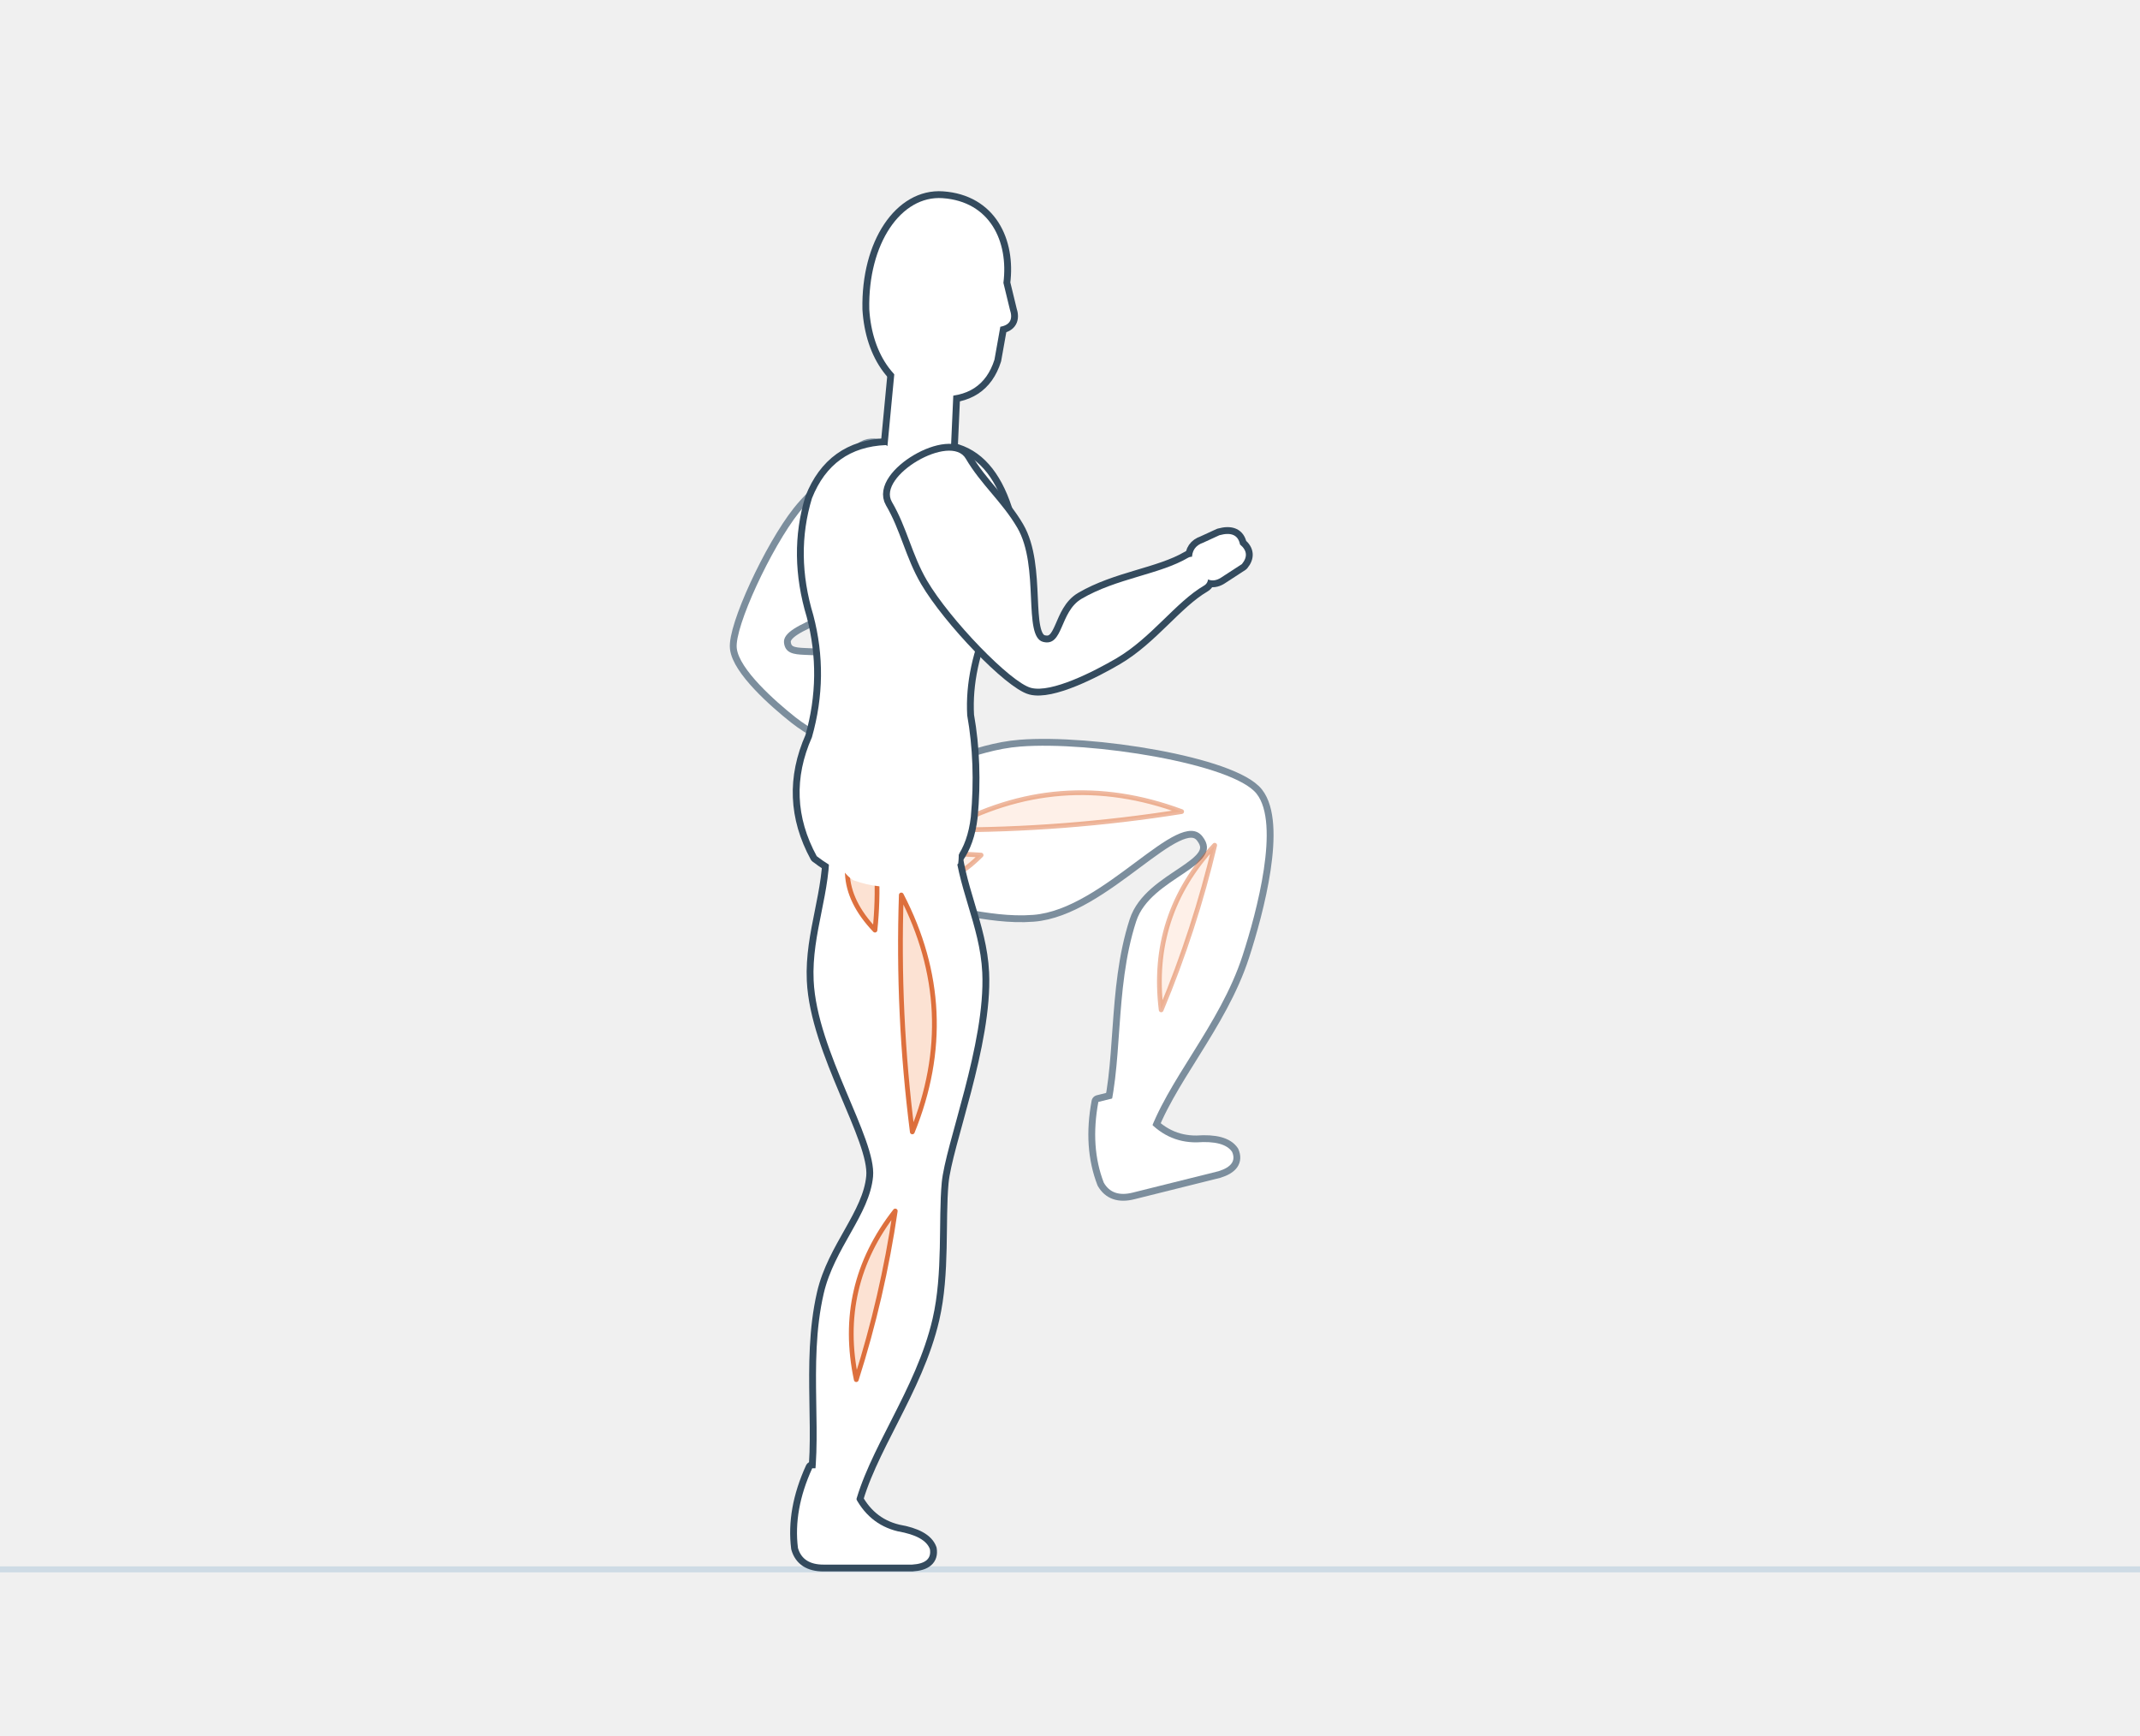
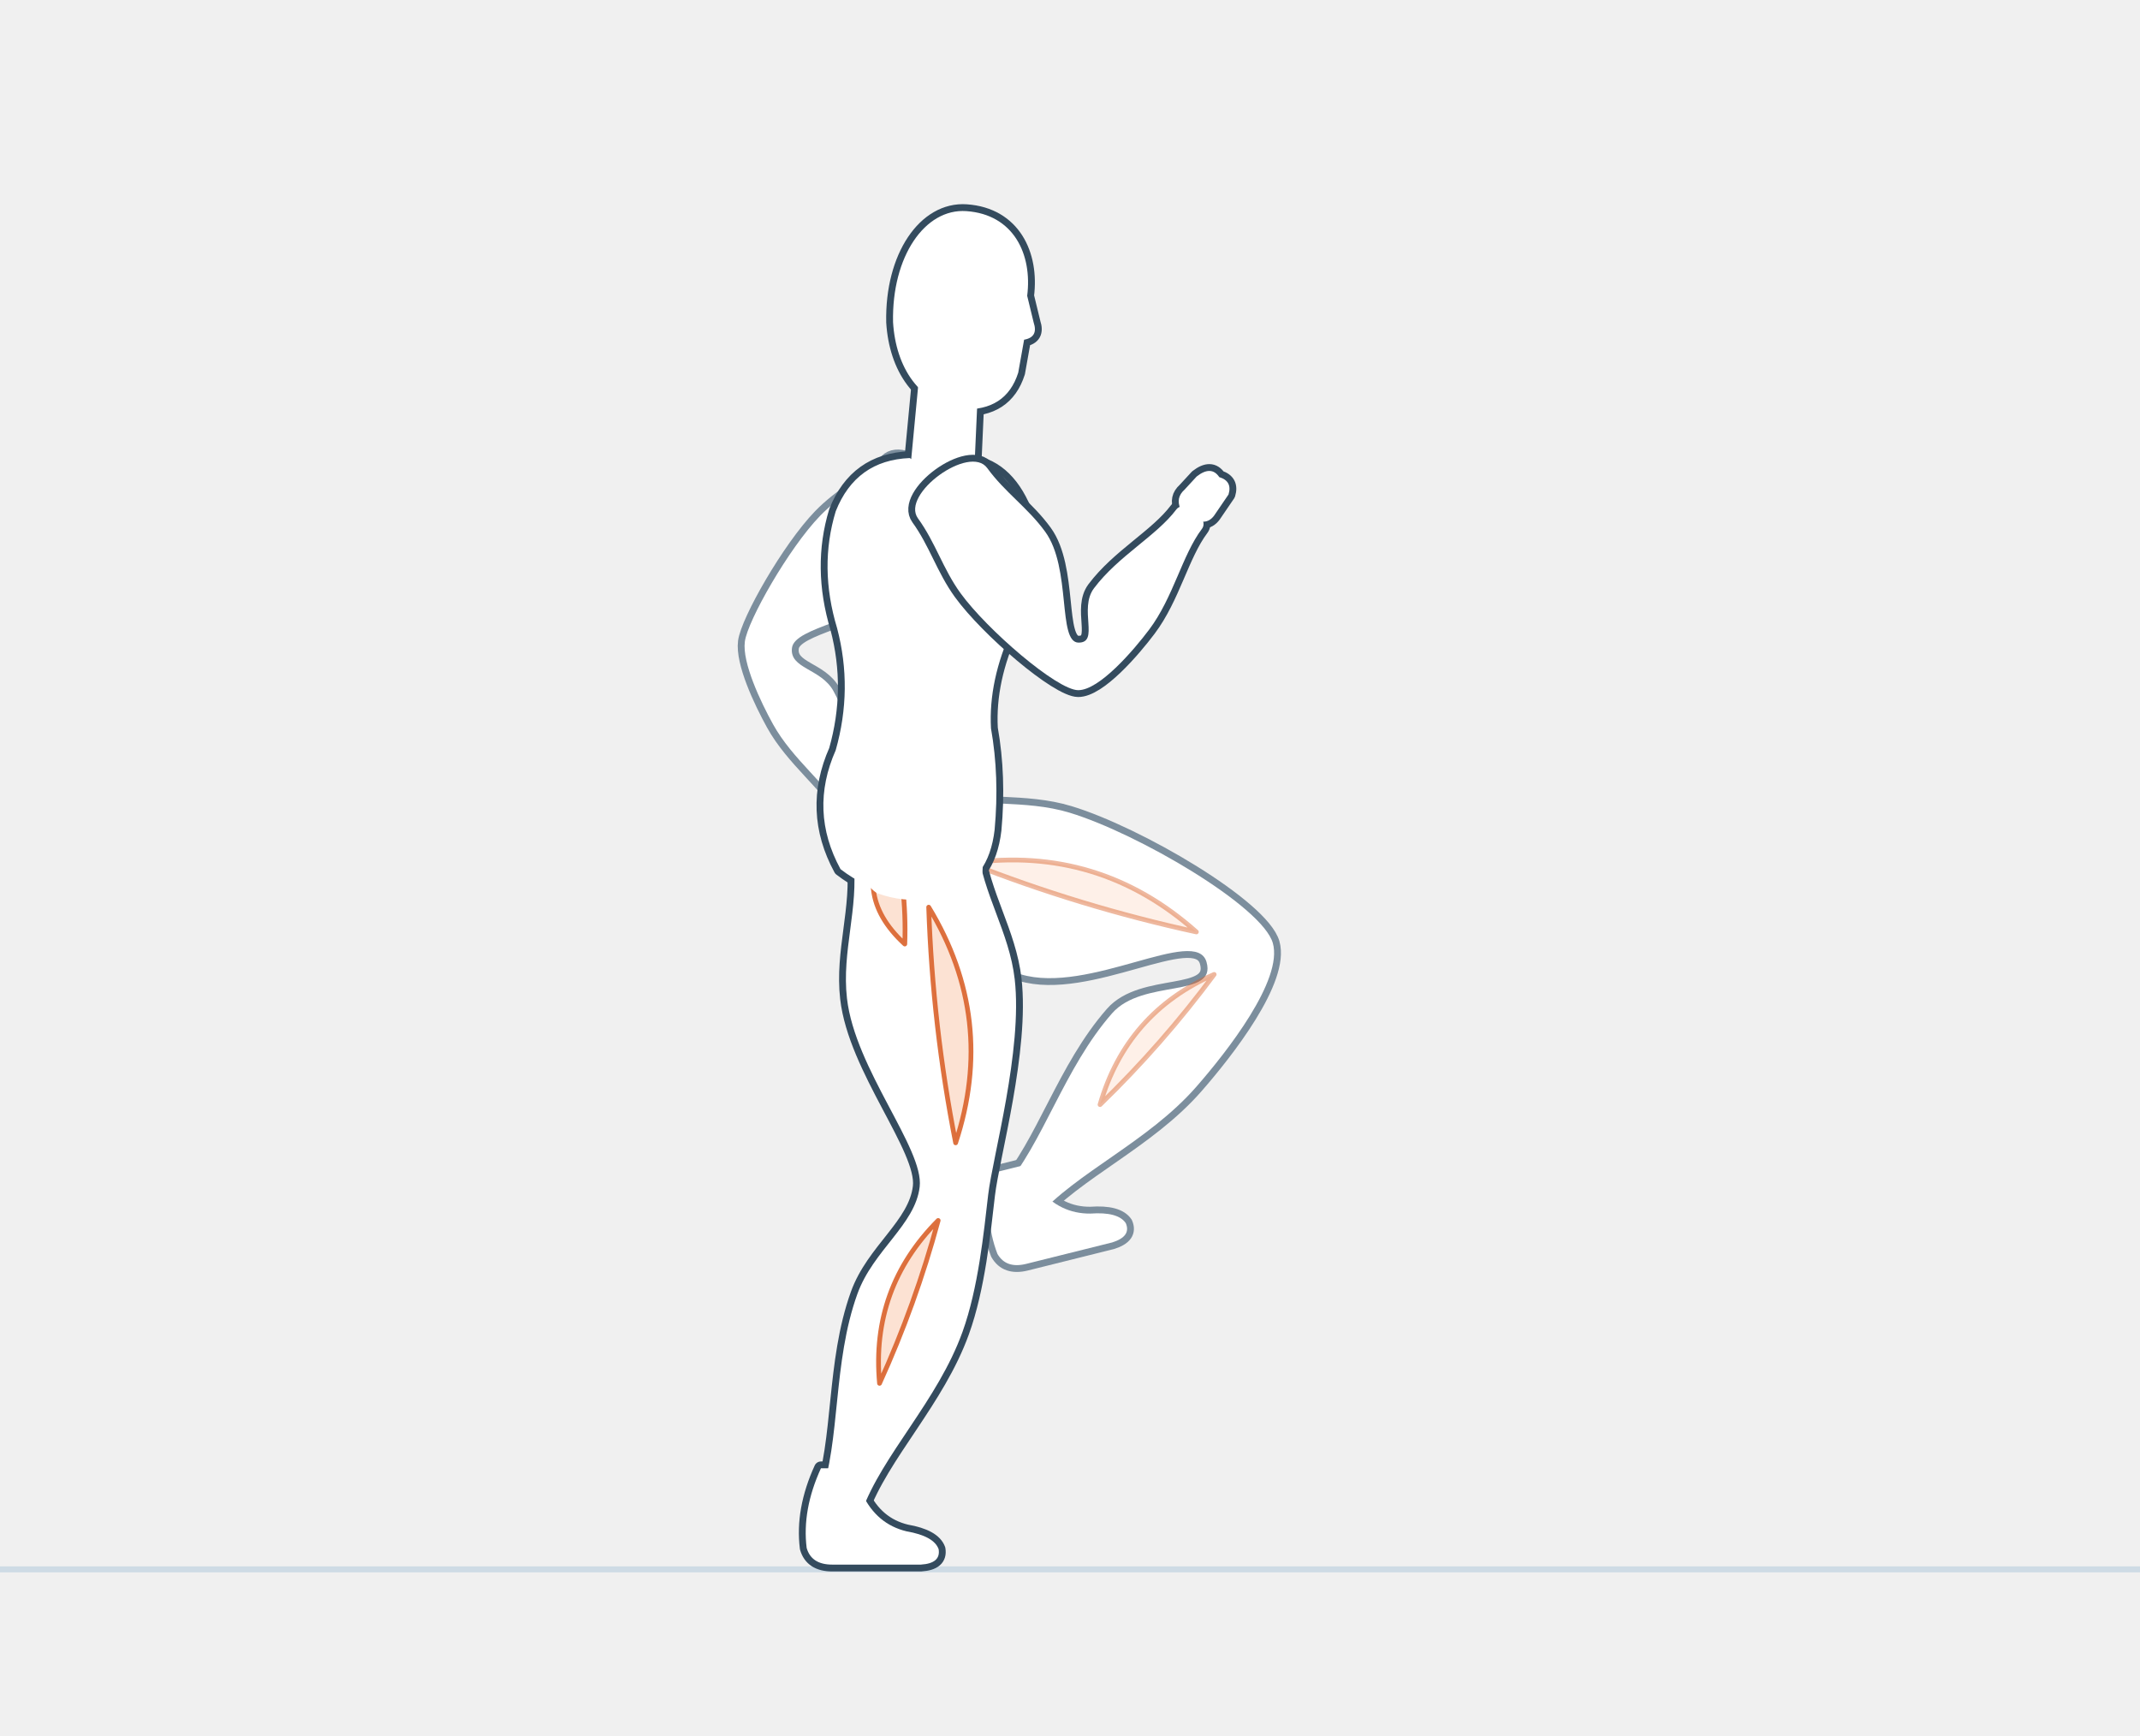
<svg xmlns="http://www.w3.org/2000/svg" viewBox="0 0 360 292">
  <path d="M0 264H360" stroke="#cedbe5" fill="none" />
  <g class="bw-human-athlete bw-human-outline bw-human-natural bw-human-sketch bw-human-side" stroke="#344b5e" stroke-width="1.05" stroke-linecap="round" stroke-linejoin="round">
    <g class="bw-silhouette-ink" stroke-width="2.3">
      <g class="bw-human-arm bw-human-arm-left" fill="#fff" stroke="#7c8e9d">
-         <path d="M144.621,75.900C141.492,79.851 137.555,82.244 134.426,86.195C129.733,92.121 123.530,105.511 123.941,109.053C124.352,112.594 130.389,117.950 133.792,120.644C139.138,124.878 146.166,126.490 150.540,129.954C152.340,131.379 155.692,127.146 153.893,125.721C149.519,122.256 146.340,115.785 140.993,111.550C137.591,108.856 132.299,111.671 131.888,108.130C131.477,104.589 143.530,103.048 148.223,97.122C151.352,93.171 152.780,88.791 155.909,84.840C159.038,80.889 147.750,71.948 144.621,75.900Z" />
+         <path d="M149.084,77.551C145.584,81.178 141.433,83.176 137.933,86.802C132.684,92.242 125.767,104.399 125.301,107.934C124.835,111.468 127.945,118.046 130.047,121.843C133.349,127.810 139.214,132.004 141.916,136.886C143.028,138.894 147.752,136.279 146.641,134.271C143.939,129.389 143.498,122.192 140.196,116.225C138.094,112.428 132.766,112.513 133.232,108.979C133.698,105.444 145.348,104.464 150.598,99.024C154.098,95.397 155.946,91.177 159.446,87.551C162.946,83.924 152.584,73.925 149.084,77.551Z" />
        <g display="none" class="bw-muscle-traces" data-side="left" />
-         <g class="bw-human-hand" transform="translate(154.961,130.010) rotate(38.377)">
+         <g class="bw-human-hand" transform="translate(145.974,138.641) rotate(61.036)">
          <path d="M-3,-2.2 Q-2,-4 0,-3.6 L3,-3.3 Q6,-2.5 5.2,-.2 Q6,2 3.8,2.8 L-.5,3 Q-3,3 -3,-.2Z" />
        </g>
      </g>
    </g>
    <g class="bw-silhouette-fill" stroke="none">
      <g class="bw-human-arm bw-human-arm-left" fill="#fff" stroke="none">
-         <path d="M144.621,75.900C141.492,79.851 137.555,82.244 134.426,86.195C129.733,92.121 123.530,105.511 123.941,109.053C124.352,112.594 130.389,117.950 133.792,120.644C139.138,124.878 146.166,126.490 150.540,129.954C152.340,131.379 155.692,127.146 153.893,125.721C149.519,122.256 146.340,115.785 140.993,111.550C137.591,108.856 132.299,111.671 131.888,108.130C131.477,104.589 143.530,103.048 148.223,97.122C151.352,93.171 152.780,88.791 155.909,84.840C159.038,80.889 147.750,71.948 144.621,75.900Z" />
+         <path d="M149.084,77.551C145.584,81.178 141.433,83.176 137.933,86.802C132.684,92.242 125.767,104.399 125.301,107.934C124.835,111.468 127.945,118.046 130.047,121.843C133.349,127.810 139.214,132.004 141.916,136.886C143.028,138.894 147.752,136.279 146.641,134.271C143.939,129.389 143.498,122.192 140.196,116.225C138.094,112.428 132.766,112.513 133.232,108.979C133.698,105.444 145.348,104.464 150.598,99.024C154.098,95.397 155.946,91.177 159.446,87.551C162.946,83.924 152.584,73.925 149.084,77.551Z" />
        <g class="bw-muscle-traces" data-side="left" />
-         <g class="bw-human-hand" transform="translate(154.961,130.010) rotate(38.377)">
+         <g class="bw-human-hand" transform="translate(145.974,138.641) rotate(61.036)">
          <path d="M-3,-2.2 Q-2,-4 0,-3.6 L3,-3.3 Q6,-2.5 5.2,-.2 Q6,2 3.8,2.8 L-.5,3 Q-3,3 -3,-.2Z" />
        </g>
      </g>
    </g>
    <g class="bw-silhouette-ink" stroke-width="2.3">
      <g class="bw-human-leg bw-human-leg-left" fill="#fff" stroke="#7c8e9d">
-         <path d="M150.809,151.969C158.765,151.354 165.870,154.516 173.826,153.901C185.761,152.979 198.290,135.635 202.273,140.696C206.256,145.756 193.564,147.517 191.140,154.973C187.332,166.690 189.118,179.636 186.003,189.223C185.031,192.214 192.068,194.501 193.040,191.510C196.156,181.923 205.212,172.501 209.020,160.784C211.443,153.328 215.371,138.581 211.388,133.521C207.405,128.461 183.573,124.663 171.638,125.586C163.682,126.200 157.147,130.416 149.191,131.031C141.863,131.597 143.481,152.535 150.809,151.969Z" />
+         <path d="M150.950,153.729C158.586,156.046 164.057,161.574 171.693,163.891C183.147,167.368 201.197,155.637 202.966,161.829C204.735,168.021 192.246,164.568 187.078,170.464C178.957,179.728 175.492,192.329 168.847,199.909C166.774,202.274 172.339,207.152 174.412,204.787C181.056,197.207 193.095,192.121 201.216,182.856C206.383,176.960 215.889,164.836 214.120,158.643C212.351,152.451 191.395,140.192 179.941,136.715C172.305,134.398 164.686,135.952 157.050,133.634C150.016,131.499 143.917,151.594 150.950,153.729Z" />
        <g display="none" class="bw-muscle-traces" data-side="left">
          <g data-muscle="quadriceps">
-             <path d="M159.000,139.601Q178.182,128.891 198.782,136.527Q179.015,139.669 159.000,139.601Z" fill="#f59e6b" fill-opacity="0.16" stroke="#d9622b" stroke-width=".8" stroke-opacity="0.45" />
+             <path d="M163.075,145.182Q184.837,142.173 201.255,156.770Q181.698,152.517 163.075,145.182Z" fill="#f59e6b" fill-opacity="0.16" stroke="#d9622b" stroke-width=".8" stroke-opacity="0.45" />
          </g>
          <g data-muscle="glutes">
-             <path d="M145.723,145.341Q156.032,152.969 165.046,143.848Q155.271,143.129 145.723,145.341Z" fill="#f59e6b" fill-opacity="0.16" stroke="#d9622b" stroke-width=".8" stroke-opacity="0.45" />
+             <path d="M148.620,145.706Q155.453,156.558 167.165,151.335Q158.319,147.114 148.620,145.706Z" fill="#f59e6b" fill-opacity="0.16" stroke="#d9622b" stroke-width=".8" stroke-opacity="0.45" />
          </g>
          <g data-muscle="calves">
-             <path d="M204.339,142.187Q193.371,153.932 195.338,169.881Q200.970,156.402 204.339,142.187Z" fill="#f59e6b" fill-opacity="0.16" stroke="#d9622b" stroke-width=".8" stroke-opacity="0.45" />
+             <path d="M204.250,163.920Q189.539,170.387 185.055,185.818Q195.547,175.654 204.250,163.920Z" fill="#f59e6b" fill-opacity="0.16" stroke="#d9622b" stroke-width=".8" stroke-opacity="0.45" />
          </g>
        </g>
-         <g class="bw-human-shoe bw-human-foot" transform="translate(189.521,190.366) rotate(-14.000)" fill="#fff">
+         <g class="bw-human-shoe bw-human-foot" transform="translate(171.630,202.348) rotate(-14.000)" fill="#fff">
          <path d="M-3.4,-6 Q-6.6,1 -5.8,7.4 Q-5,10.2 -1.5,10.2 L13.4,10.2 Q16.8,10 16.4,7.6 Q15.6,5.4 11,4.6 Q6,3.4 3.6,-1.6 L3.2,-6 Z" />
        </g>
      </g>
    </g>
    <g class="bw-silhouette-fill" stroke="none">
      <g class="bw-human-leg bw-human-leg-left" fill="#fff" stroke="none">
-         <path d="M150.809,151.969C158.765,151.354 165.870,154.516 173.826,153.901C185.761,152.979 198.290,135.635 202.273,140.696C206.256,145.756 193.564,147.517 191.140,154.973C187.332,166.690 189.118,179.636 186.003,189.223C185.031,192.214 192.068,194.501 193.040,191.510C196.156,181.923 205.212,172.501 209.020,160.784C211.443,153.328 215.371,138.581 211.388,133.521C207.405,128.461 183.573,124.663 171.638,125.586C163.682,126.200 157.147,130.416 149.191,131.031C141.863,131.597 143.481,152.535 150.809,151.969Z" />
+         <path d="M150.950,153.729C158.586,156.046 164.057,161.574 171.693,163.891C183.147,167.368 201.197,155.637 202.966,161.829C204.735,168.021 192.246,164.568 187.078,170.464C178.957,179.728 175.492,192.329 168.847,199.909C166.774,202.274 172.339,207.152 174.412,204.787C181.056,197.207 193.095,192.121 201.216,182.856C206.383,176.960 215.889,164.836 214.120,158.643C212.351,152.451 191.395,140.192 179.941,136.715C172.305,134.398 164.686,135.952 157.050,133.634C150.016,131.499 143.917,151.594 150.950,153.729Z" />
        <g class="bw-muscle-traces" data-side="left">
          <g data-muscle="quadriceps">
-             <path d="M159.000,139.601Q178.182,128.891 198.782,136.527Q179.015,139.669 159.000,139.601Z" fill="#f59e6b" fill-opacity="0.16" stroke="#d9622b" stroke-width=".8" stroke-opacity="0.45" />
+             <path d="M163.075,145.182Q184.837,142.173 201.255,156.770Q181.698,152.517 163.075,145.182Z" fill="#f59e6b" fill-opacity="0.16" stroke="#d9622b" stroke-width=".8" stroke-opacity="0.45" />
          </g>
          <g data-muscle="glutes">
-             <path d="M145.723,145.341Q156.032,152.969 165.046,143.848Q155.271,143.129 145.723,145.341Z" fill="#f59e6b" fill-opacity="0.16" stroke="#d9622b" stroke-width=".8" stroke-opacity="0.45" />
+             <path d="M148.620,145.706Q155.453,156.558 167.165,151.335Q158.319,147.114 148.620,145.706Z" fill="#f59e6b" fill-opacity="0.16" stroke="#d9622b" stroke-width=".8" stroke-opacity="0.45" />
          </g>
          <g data-muscle="calves">
-             <path d="M204.339,142.187Q193.371,153.932 195.338,169.881Q200.970,156.402 204.339,142.187Z" fill="#f59e6b" fill-opacity="0.16" stroke="#d9622b" stroke-width=".8" stroke-opacity="0.45" />
+             <path d="M204.250,163.920Q189.539,170.387 185.055,185.818Q195.547,175.654 204.250,163.920Z" fill="#f59e6b" fill-opacity="0.16" stroke="#d9622b" stroke-width=".8" stroke-opacity="0.45" />
          </g>
        </g>
-         <g class="bw-human-shoe bw-human-foot" transform="translate(189.521,190.366) rotate(-14.000)" fill="#fff">
+         <g class="bw-human-shoe bw-human-foot" transform="translate(171.630,202.348) rotate(-14.000)" fill="#fff">
          <path d="M-3.4,-6 Q-6.6,1 -5.8,7.4 Q-5,10.2 -1.5,10.2 L13.4,10.2 Q16.8,10 16.4,7.6 Q15.6,5.4 11,4.6 Q6,3.4 3.6,-1.6 L3.2,-6 Z" />
        </g>
      </g>
    </g>
    <g class="bw-silhouette-ink" stroke-width="2.3">
-       <g class="bw-human-torso" transform="translate(150.000,141.500) rotate(4.000)">
+       <g class="bw-human-torso" transform="translate(154.000,143.681) rotate(4.000)">
        <g transform="translate(0 -67) rotate(0.000) scale(1) translate(0 67)">
          <path d="M-5,-80L-5.4,-64Q0,-61.5 5.4,-64L5,-80Z" fill="#fff" />
          <path d="M1,-108.5C9,-108.5 12.6,-102 12.2,-95L13.6,-90.6Q14.6,-88.2 12.2,-87.6L11.6,-82Q10,-75.4 2.6,-75.2C-4.6,-75.6 -9,-81.4 -10,-89C-11,-100 -6,-108.5 1,-108.5Z" fill="#fff" />
        </g>
        <g transform="scale(1.000 1)">
          <path d="M-5.6,-66.4Q-14.6,-65.4 -17.4,-56.6Q-19.6,-47 -15.800,-37Q-12.400,-27 -14.6,-16.5Q-18.4,-6 -12.4,3.4Q-4,9 6,6Q12.6,3.6 13,-5Q13.2,-14 11.2,-22Q10.2,-30 13.6,-39Q17.6,-48 15.2,-57Q11.8,-65.4 5.6,-66.4Q0,-63.2 -5.6,-66.4Z" fill="#fff" />
          <g display="none" class="bw-muscle-traces bw-torso-muscles" />
        </g>
      </g>
      <g class="bw-human-leg bw-human-leg-right" fill="#fff" stroke="#344b5e">
-         <path d="M139.511,141.987C139.882,149.959 136.503,156.963 136.874,164.935C137.429,176.892 147.451,191.501 146.870,197.915C146.288,204.329 140.335,209.962 138.569,217.601C135.794,229.604 138.700,242.346 136.430,252.167C135.721,255.231 142.931,256.897 143.639,253.833C145.909,244.012 154.111,233.838 156.886,221.834C158.652,214.196 157.841,205.376 158.422,198.962C159.003,192.548 165.799,175.573 165.243,163.616C164.873,155.645 160.859,148.984 160.489,141.013C160.147,133.671 139.170,134.645 139.511,141.987Z" />
+         <path d="M143.568,144.874C144.474,152.802 141.575,160.018 142.482,167.947C143.841,179.839 155.458,193.245 154.713,199.642C153.968,206.038 146.887,210.299 144.230,217.676C140.056,229.267 141.434,242.263 138.019,251.746C136.953,254.705 143.916,257.213 144.981,254.254C148.397,244.770 157.744,235.637 161.918,224.046C164.575,216.669 165.491,207.380 166.235,200.983C166.980,194.587 172.057,176.613 170.698,164.721C169.791,156.793 165.338,150.417 164.432,142.489C163.597,135.186 142.733,137.572 143.568,144.874Z" />
        <g display="none" class="bw-muscle-traces" data-side="right">
          <g data-muscle="quadriceps">
-             <path d="M151.622,150.554Q161.738,170.056 153.474,190.411Q150.940,170.558 151.622,150.554Z" fill="#f59e6b" fill-opacity="0.3" stroke="#d9622b" stroke-width=".8" stroke-opacity="0.9" />
+             <path d="M156.228,152.606Q167.635,171.382 160.760,192.248Q156.895,172.610 156.228,152.606Z" fill="#f59e6b" fill-opacity="0.3" stroke="#d9622b" stroke-width=".8" stroke-opacity="0.9" />
          </g>
          <g data-muscle="glutes">
-             <path d="M146.292,137.107Q138.351,147.177 147.192,156.466Q148.210,146.719 146.292,137.107Z" fill="#f59e6b" fill-opacity="0.3" stroke="#d9622b" stroke-width=".8" stroke-opacity="0.9" />
+             <path d="M150.005,139.548Q142.760,150.130 152.206,158.803Q152.566,149.009 150.005,139.548Z" fill="#f59e6b" fill-opacity="0.3" stroke="#d9622b" stroke-width=".8" stroke-opacity="0.9" />
          </g>
          <g data-muscle="calves">
-             <path d="M150.605,203.715Q140.701,216.369 144.047,232.086Q148.486,218.169 150.605,203.715Z" fill="#f59e6b" fill-opacity="0.3" stroke="#d9622b" stroke-width=".8" stroke-opacity="0.9" />
+             <path d="M157.824,205.310Q146.493,216.705 147.958,232.708Q154.011,219.412 157.824,205.310Z" fill="#f59e6b" fill-opacity="0.3" stroke="#d9622b" stroke-width=".8" stroke-opacity="0.9" />
          </g>
        </g>
-         <g class="bw-human-shoe bw-human-foot" transform="translate(140.034,253.000) rotate(0.000)" fill="#fff">
+         <g class="bw-human-shoe bw-human-foot" transform="translate(141.500,253.000) rotate(0.000)" fill="#fff">
          <path d="M-3.4,-6 Q-6.6,1 -5.8,7.4 Q-5,10.2 -1.5,10.2 L13.4,10.2 Q16.8,10 16.4,7.6 Q15.6,5.4 11,4.6 Q6,3.4 3.6,-1.6 L3.2,-6 Z" />
        </g>
      </g>
-       <g transform="translate(150.000,141.500) rotate(4.000)" fill="#fff" stroke="none">
+       <g transform="translate(154.000,143.681) rotate(4.000)" fill="#fff" stroke="none">
        <path d="M-12,-12Q0,-9 11.6,-12L11.4,3Q3,9.6 -6,7Q-11.4,4 -12,-12Z" />
      </g>
    </g>
    <g class="bw-silhouette-fill" stroke="none">
-       <g class="bw-human-torso" transform="translate(150.000,141.500) rotate(4.000)">
+       <g class="bw-human-torso" transform="translate(154.000,143.681) rotate(4.000)">
        <g transform="translate(0 -67) rotate(0.000) scale(1) translate(0 67)">
          <path d="M-5,-80L-5.4,-64Q0,-61.5 5.4,-64L5,-80Z" fill="#fff" />
          <path d="M1,-108.5C9,-108.5 12.6,-102 12.2,-95L13.6,-90.6Q14.6,-88.2 12.2,-87.6L11.6,-82Q10,-75.4 2.6,-75.2C-4.6,-75.6 -9,-81.4 -10,-89C-11,-100 -6,-108.5 1,-108.5Z" fill="#fff" />
        </g>
        <g transform="scale(1.000 1)">
          <path d="M-5.6,-66.4Q-14.6,-65.4 -17.4,-56.6Q-19.6,-47 -15.800,-37Q-12.400,-27 -14.6,-16.5Q-18.4,-6 -12.4,3.4Q-4,9 6,6Q12.6,3.6 13,-5Q13.2,-14 11.2,-22Q10.2,-30 13.6,-39Q17.6,-48 15.2,-57Q11.8,-65.4 5.6,-66.4Q0,-63.2 -5.6,-66.4Z" fill="#fff" />
          <g class="bw-muscle-traces bw-torso-muscles" />
        </g>
      </g>
      <g class="bw-human-leg bw-human-leg-right" fill="#fff" stroke="none">
-         <path d="M139.511,141.987C139.882,149.959 136.503,156.963 136.874,164.935C137.429,176.892 147.451,191.501 146.870,197.915C146.288,204.329 140.335,209.962 138.569,217.601C135.794,229.604 138.700,242.346 136.430,252.167C135.721,255.231 142.931,256.897 143.639,253.833C145.909,244.012 154.111,233.838 156.886,221.834C158.652,214.196 157.841,205.376 158.422,198.962C159.003,192.548 165.799,175.573 165.243,163.616C164.873,155.645 160.859,148.984 160.489,141.013C160.147,133.671 139.170,134.645 139.511,141.987Z" />
+         <path d="M143.568,144.874C144.474,152.802 141.575,160.018 142.482,167.947C143.841,179.839 155.458,193.245 154.713,199.642C153.968,206.038 146.887,210.299 144.230,217.676C140.056,229.267 141.434,242.263 138.019,251.746C136.953,254.705 143.916,257.213 144.981,254.254C148.397,244.770 157.744,235.637 161.918,224.046C164.575,216.669 165.491,207.380 166.235,200.983C166.980,194.587 172.057,176.613 170.698,164.721C169.791,156.793 165.338,150.417 164.432,142.489C163.597,135.186 142.733,137.572 143.568,144.874Z" />
        <g class="bw-muscle-traces" data-side="right">
          <g data-muscle="quadriceps">
-             <path d="M151.622,150.554Q161.738,170.056 153.474,190.411Q150.940,170.558 151.622,150.554Z" fill="#f59e6b" fill-opacity="0.3" stroke="#d9622b" stroke-width=".8" stroke-opacity="0.9" />
+             <path d="M156.228,152.606Q167.635,171.382 160.760,192.248Q156.895,172.610 156.228,152.606Z" fill="#f59e6b" fill-opacity="0.3" stroke="#d9622b" stroke-width=".8" stroke-opacity="0.9" />
          </g>
          <g data-muscle="glutes">
-             <path d="M146.292,137.107Q138.351,147.177 147.192,156.466Q148.210,146.719 146.292,137.107Z" fill="#f59e6b" fill-opacity="0.3" stroke="#d9622b" stroke-width=".8" stroke-opacity="0.9" />
+             <path d="M150.005,139.548Q142.760,150.130 152.206,158.803Q152.566,149.009 150.005,139.548Z" fill="#f59e6b" fill-opacity="0.3" stroke="#d9622b" stroke-width=".8" stroke-opacity="0.9" />
          </g>
          <g data-muscle="calves">
-             <path d="M150.605,203.715Q140.701,216.369 144.047,232.086Q148.486,218.169 150.605,203.715Z" fill="#f59e6b" fill-opacity="0.3" stroke="#d9622b" stroke-width=".8" stroke-opacity="0.9" />
+             <path d="M157.824,205.310Q146.493,216.705 147.958,232.708Q154.011,219.412 157.824,205.310Z" fill="#f59e6b" fill-opacity="0.3" stroke="#d9622b" stroke-width=".8" stroke-opacity="0.9" />
          </g>
        </g>
-         <g class="bw-human-shoe bw-human-foot" transform="translate(140.034,253.000) rotate(0.000)" fill="#fff">
+         <g class="bw-human-shoe bw-human-foot" transform="translate(141.500,253.000) rotate(0.000)" fill="#fff">
          <path d="M-3.4,-6 Q-6.6,1 -5.8,7.4 Q-5,10.2 -1.5,10.2 L13.4,10.2 Q16.8,10 16.4,7.6 Q15.6,5.4 11,4.6 Q6,3.4 3.6,-1.6 L3.2,-6 Z" />
        </g>
      </g>
-       <g transform="translate(150.000,141.500) rotate(4.000)" fill="#fff" stroke="none">
+       <g transform="translate(154.000,143.681) rotate(4.000)" fill="#fff" stroke="none">
        <path d="M-12,-12Q0,-9 11.6,-12L11.4,3Q3,9.6 -6,7Q-11.4,4 -12,-12Z" />
      </g>
    </g>
    <g class="bw-silhouette-ink" stroke-width="2.3">
      <g class="bw-human-arm bw-human-arm-right" fill="#fff" stroke="#344b5e">
-         <path d="M150.039,84.429C152.587,88.777 153.392,93.313 155.940,97.661C159.763,104.183 169.996,114.816 173.445,115.716C176.895,116.616 184.074,112.930 187.818,110.736C193.702,107.287 197.751,101.320 202.565,98.499C204.545,97.338 201.814,92.679 199.834,93.840C195.020,96.662 187.836,97.279 181.952,100.728C178.208,102.923 178.915,108.875 175.465,107.975C172.016,107.075 174.947,95.283 171.124,88.761C168.575,84.413 165.011,81.495 162.462,77.147C159.913,72.799 147.490,80.081 150.039,84.429Z" />
+         <path d="M154.424,87.199C157.385,91.278 158.628,95.714 161.589,99.792C166.030,105.910 177.801,116.071 181.366,116.102C184.931,116.132 190.694,109.397 193.304,105.929C197.405,100.480 198.843,93.414 202.198,88.956C203.578,87.122 199.263,83.875 197.883,85.709C194.528,90.167 188.137,93.505 184.036,98.954C181.426,102.422 184.999,108.133 181.434,108.102C177.870,108.071 180.273,95.570 175.831,89.452C172.870,85.374 169.038,82.818 166.077,78.740C163.116,74.661 151.463,83.121 154.424,87.199Z" />
        <g display="none" class="bw-muscle-traces" data-side="right" />
-         <g class="bw-human-hand" transform="translate(204.219,94.399) rotate(-30.377)">
+         <g class="bw-human-hand" transform="translate(202.145,84.536) rotate(-53.036)">
          <path d="M-3,-2.2 Q-2,-4 0,-3.6 L3,-3.3 Q6,-2.5 5.2,-.2 Q6,2 3.8,2.8 L-.5,3 Q-3,3 -3,-.2Z" />
        </g>
      </g>
    </g>
    <g class="bw-silhouette-fill" stroke="none">
      <g class="bw-human-arm bw-human-arm-right" fill="#fff" stroke="none">
-         <path d="M150.039,84.429C152.587,88.777 153.392,93.313 155.940,97.661C159.763,104.183 169.996,114.816 173.445,115.716C176.895,116.616 184.074,112.930 187.818,110.736C193.702,107.287 197.751,101.320 202.565,98.499C204.545,97.338 201.814,92.679 199.834,93.840C195.020,96.662 187.836,97.279 181.952,100.728C178.208,102.923 178.915,108.875 175.465,107.975C172.016,107.075 174.947,95.283 171.124,88.761C168.575,84.413 165.011,81.495 162.462,77.147C159.913,72.799 147.490,80.081 150.039,84.429Z" />
+         <path d="M154.424,87.199C157.385,91.278 158.628,95.714 161.589,99.792C166.030,105.910 177.801,116.071 181.366,116.102C184.931,116.132 190.694,109.397 193.304,105.929C197.405,100.480 198.843,93.414 202.198,88.956C203.578,87.122 199.263,83.875 197.883,85.709C194.528,90.167 188.137,93.505 184.036,98.954C181.426,102.422 184.999,108.133 181.434,108.102C177.870,108.071 180.273,95.570 175.831,89.452C172.870,85.374 169.038,82.818 166.077,78.740C163.116,74.661 151.463,83.121 154.424,87.199Z" />
        <g class="bw-muscle-traces" data-side="right" />
-         <g class="bw-human-hand" transform="translate(204.219,94.399) rotate(-30.377)">
+         <g class="bw-human-hand" transform="translate(202.145,84.536) rotate(-53.036)">
          <path d="M-3,-2.2 Q-2,-4 0,-3.6 L3,-3.3 Q6,-2.5 5.2,-.2 Q6,2 3.8,2.8 L-.5,3 Q-3,3 -3,-.2Z" />
        </g>
      </g>
    </g>
  </g>
</svg>
